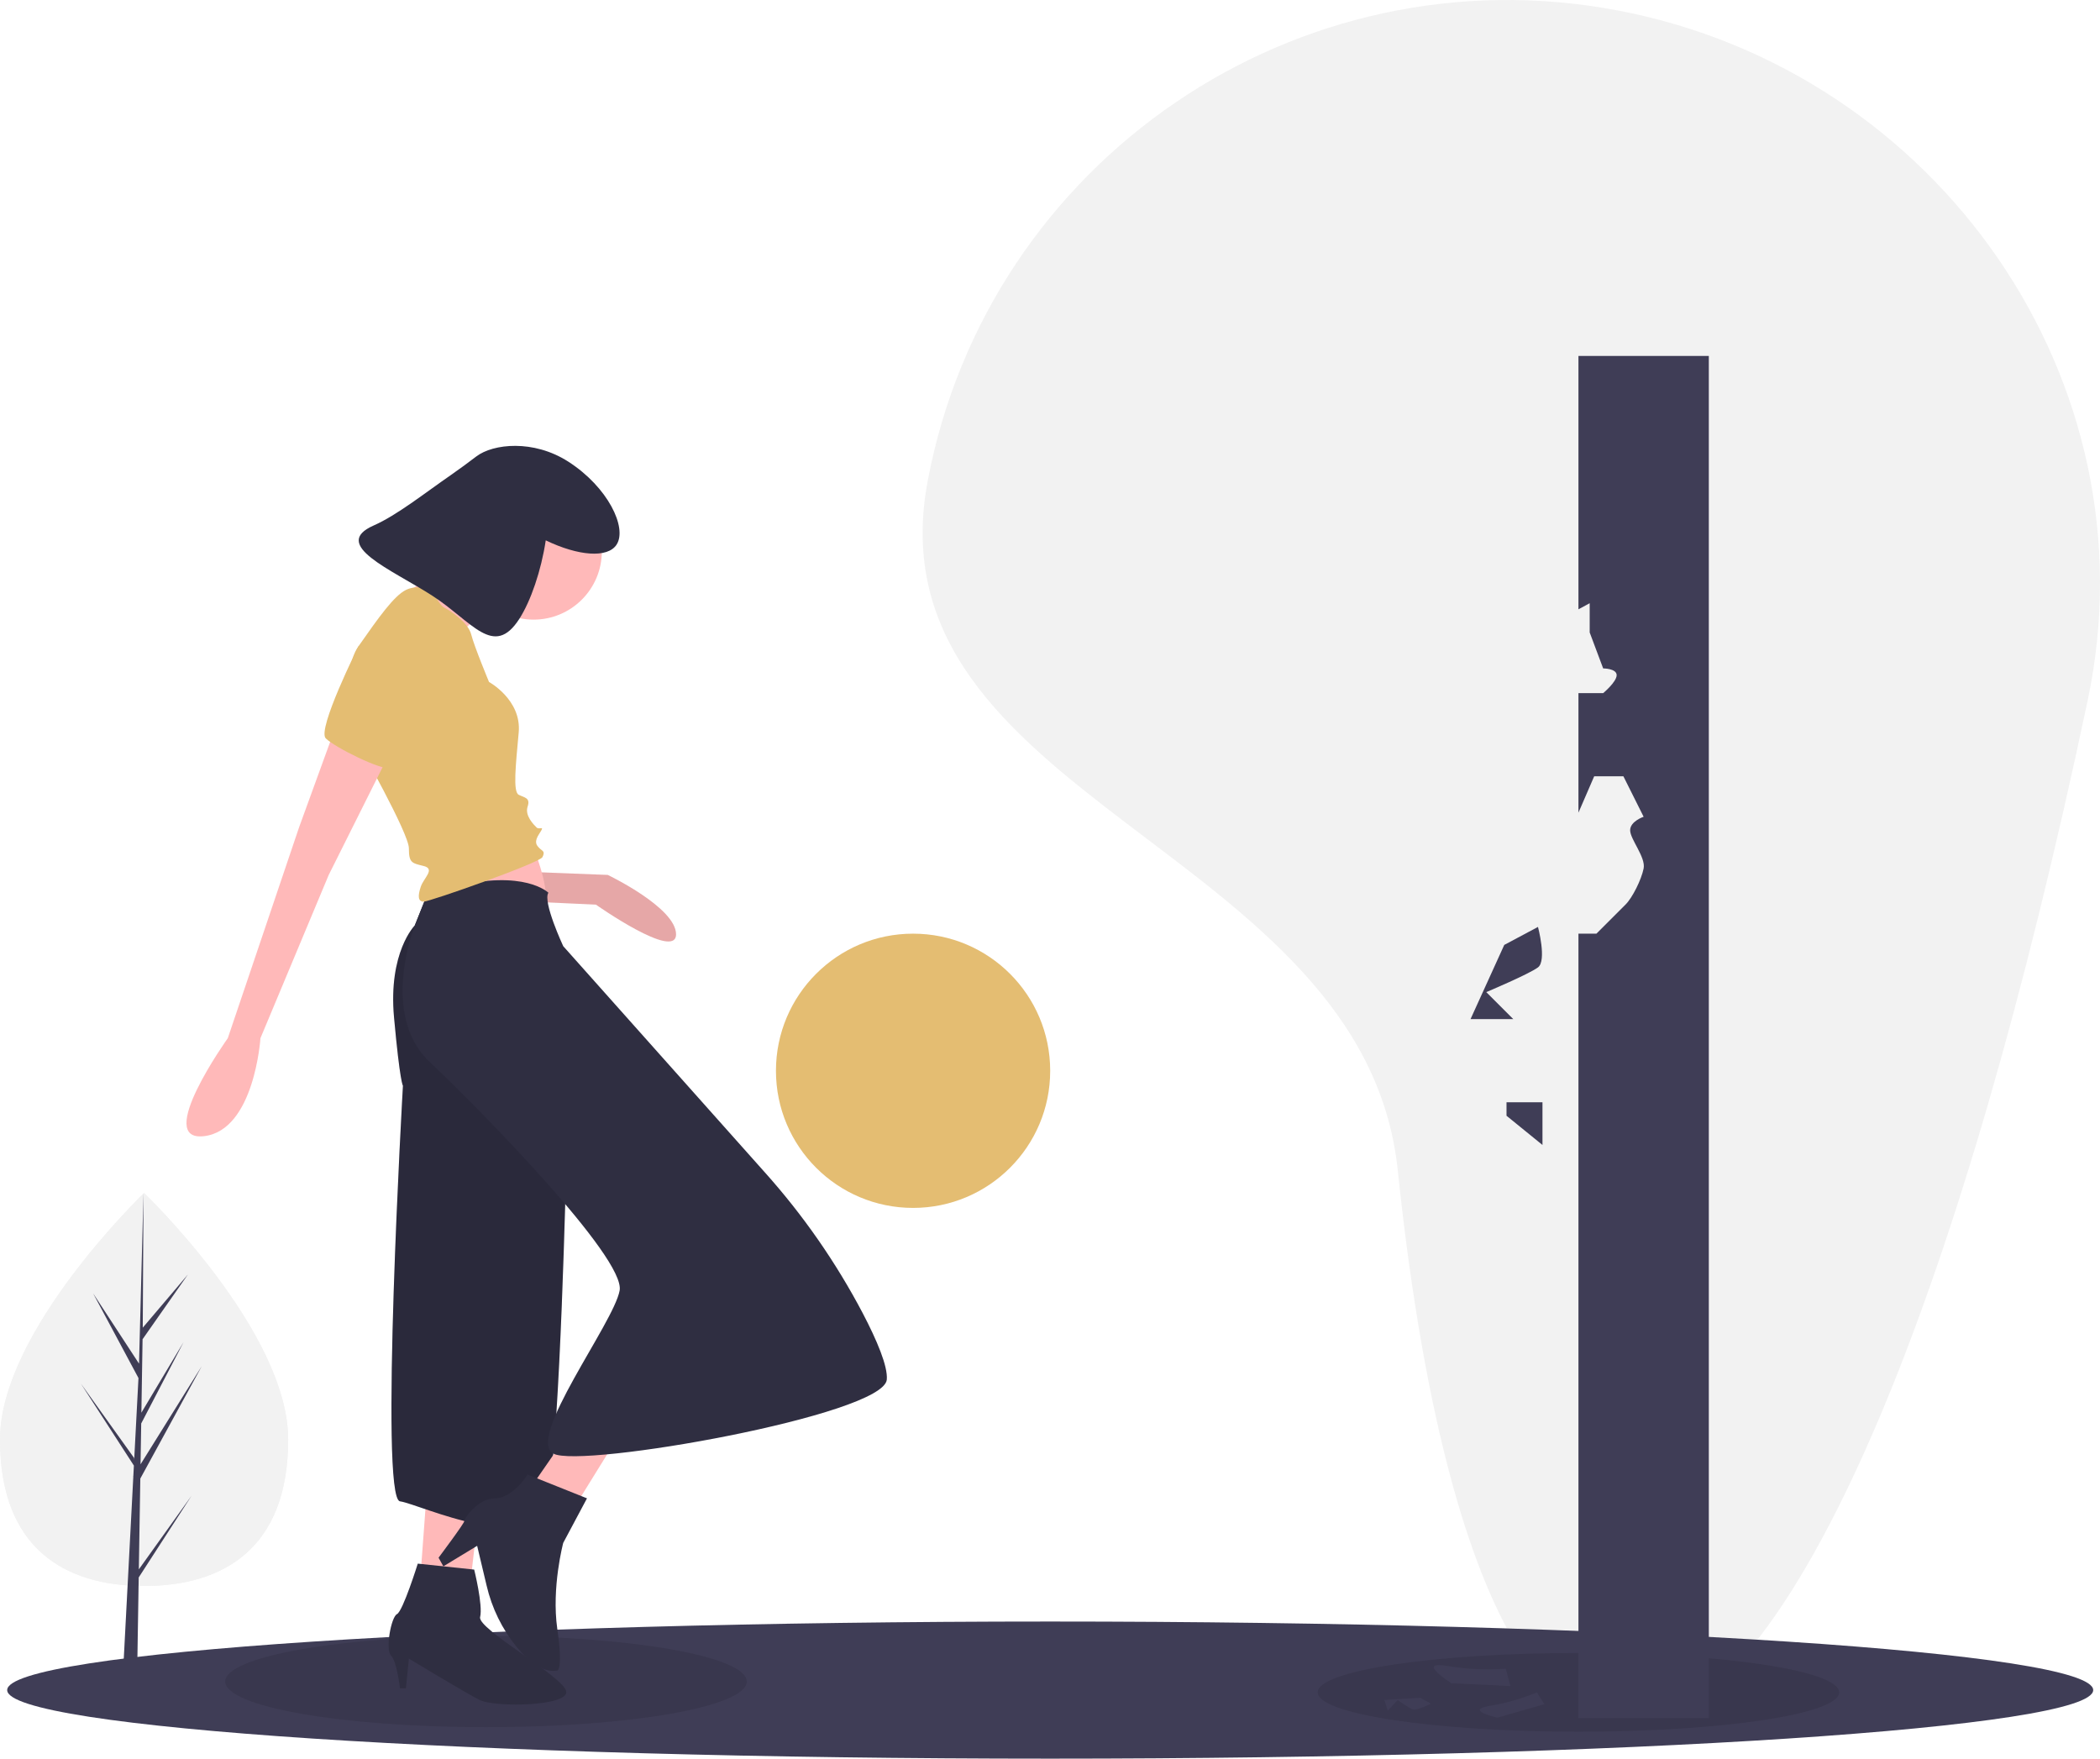
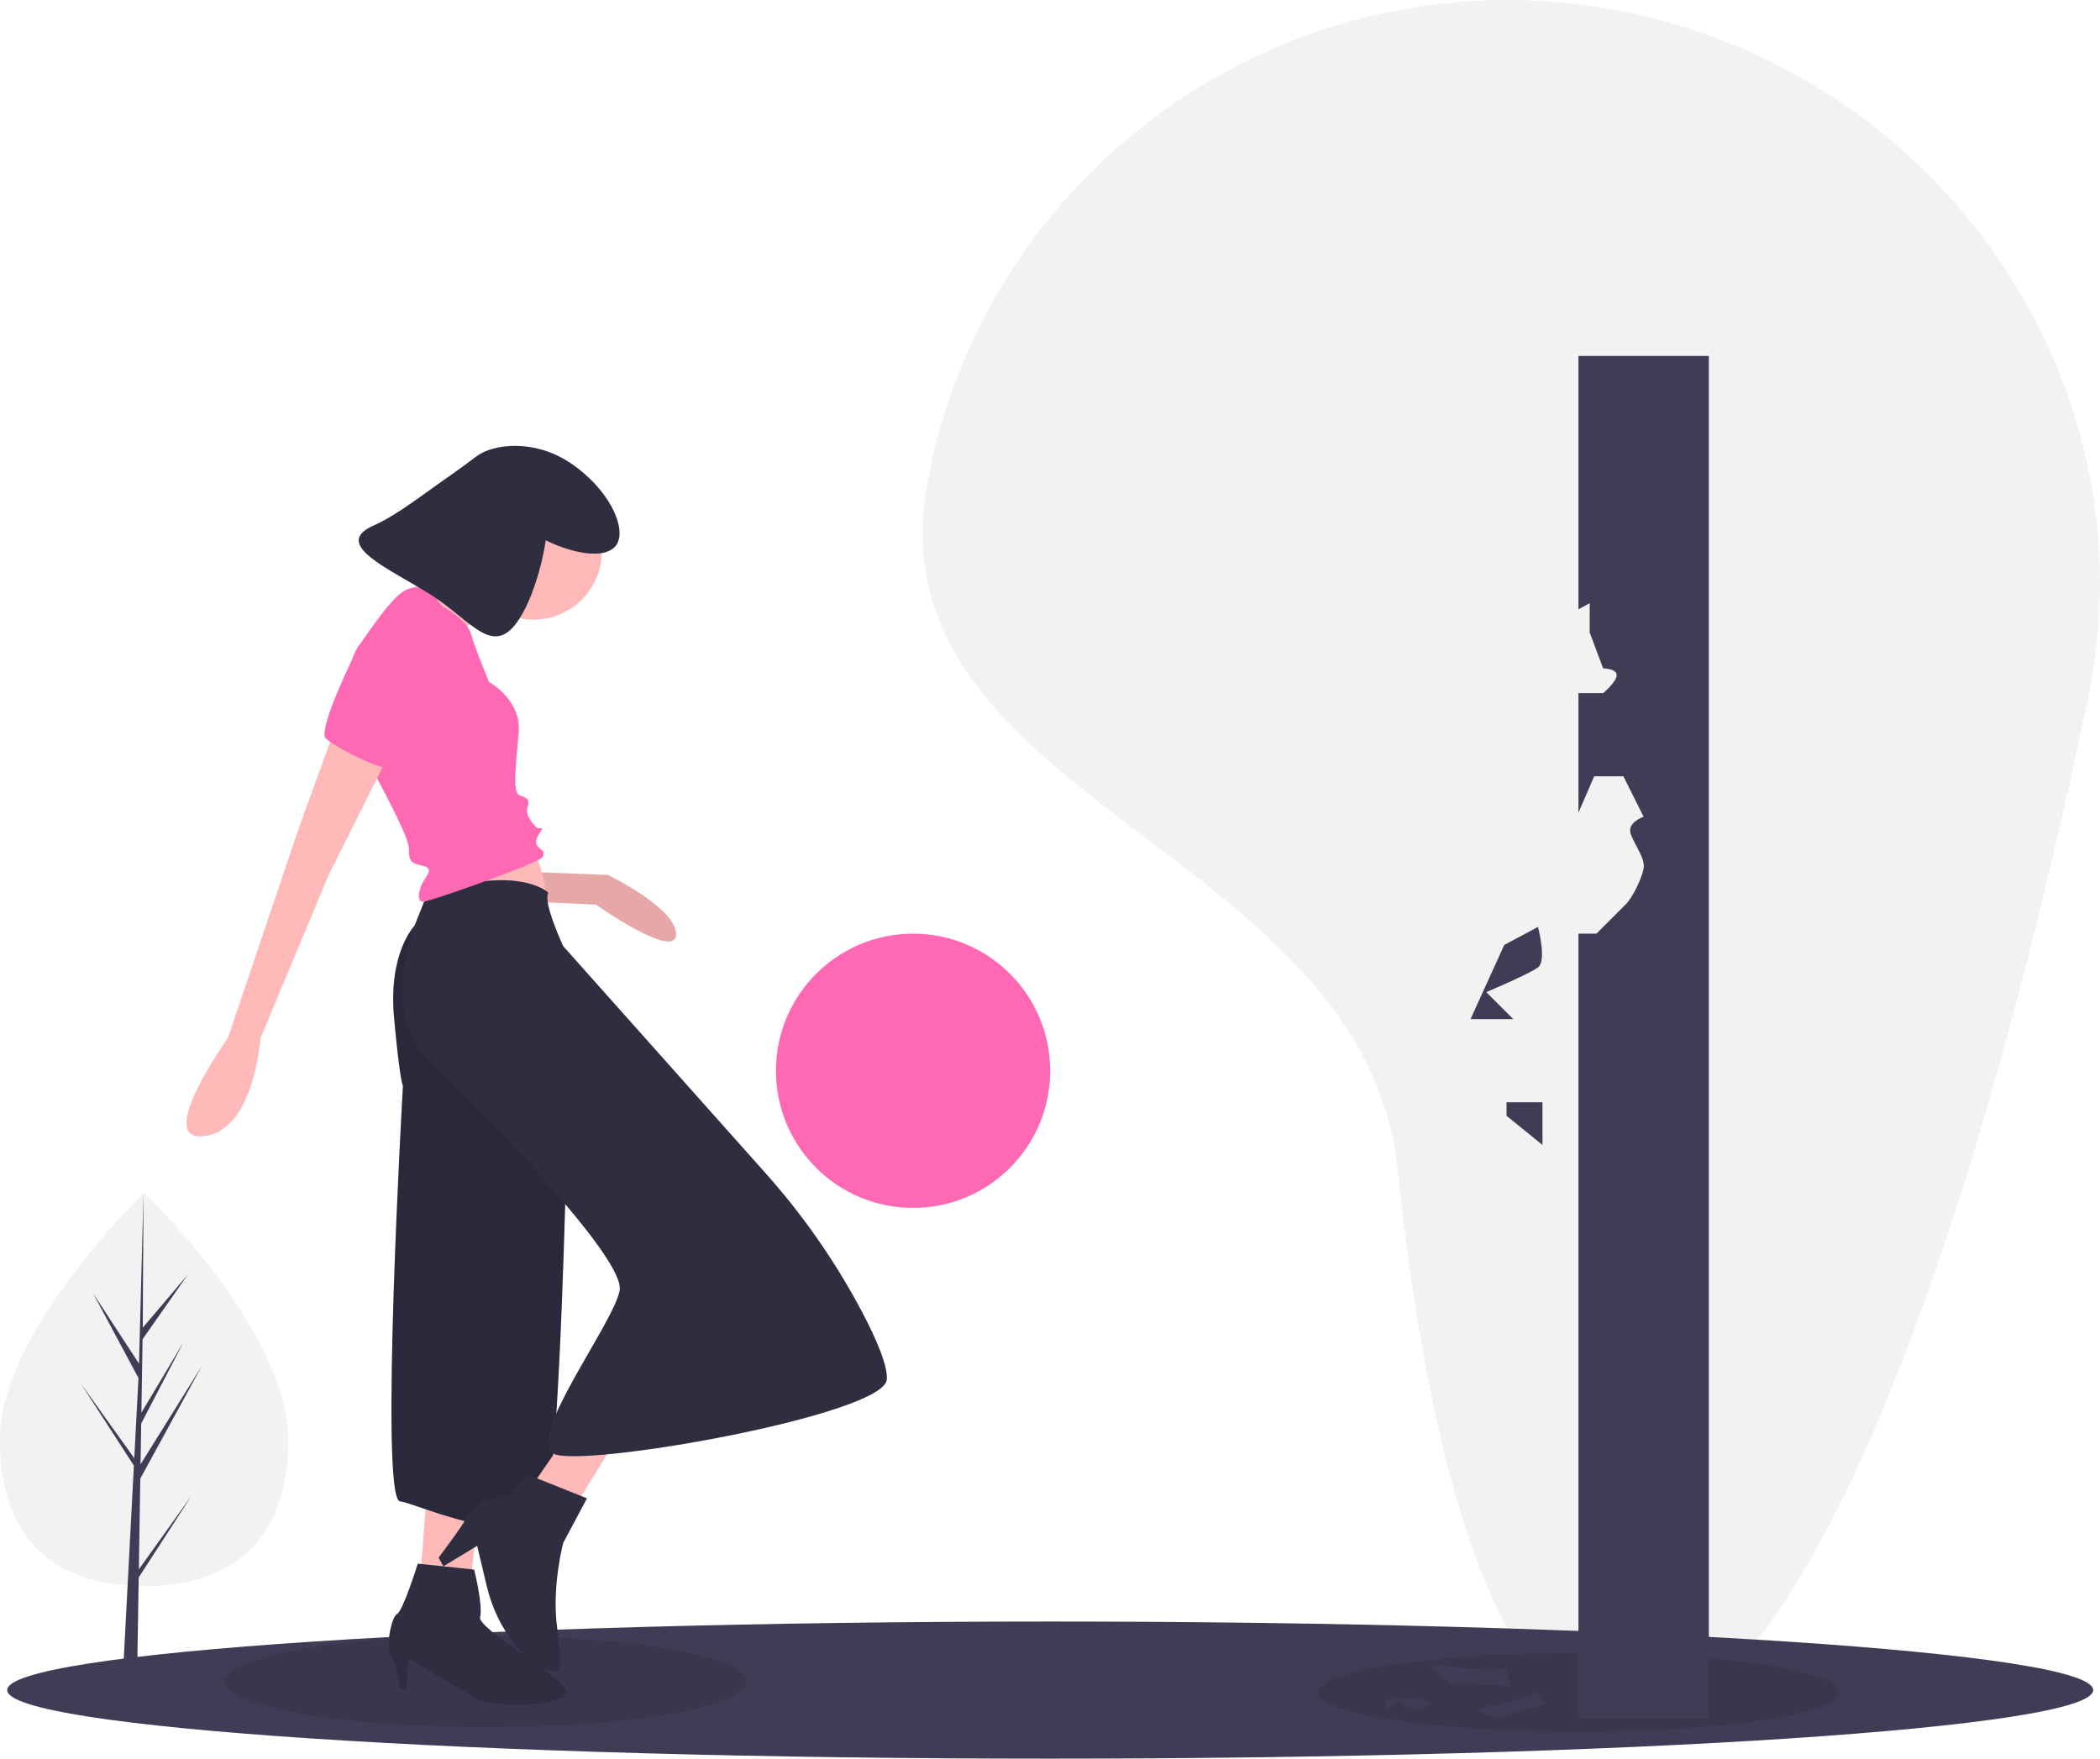
<svg xmlns="http://www.w3.org/2000/svg" id="e59d1ca7-5ac5-463b-833e-c7c6c1f03a86" data-name="Layer 1" width="934.219" height="782.347" viewBox="0 0 934.219 782.347">
  <path d="M754.715,579.477c39.873,381.522,192.901,330.194,306.92-209.086C1091.635,228.498,995.04,90.487,852.549,63.471s-279.904,66.595-306.92,209.086S739.64,435.233,754.715,579.477Z" transform="translate(-132.8907 -58.82664)" fill="#f2f2f2" />
  <path d="M261.087,699.231c0,48.273-28.698,65.129-64.098,65.129s-64.098-16.855-64.098-65.129,64.098-109.685,64.098-109.685S261.087,650.957,261.087,699.231Z" transform="translate(-132.8907 -58.82664)" fill="#f2f2f2" />
  <polygon points="61.763 698.148 62.42 657.748 89.74 607.767 62.522 651.41 62.818 633.244 81.647 597.084 62.896 628.437 62.896 628.437 63.426 595.765 83.589 566.977 63.51 590.628 63.842 530.719 61.757 610.027 61.929 606.756 41.429 575.378 61.6 613.036 59.69 649.525 59.633 648.556 36.001 615.536 59.561 651.978 59.323 656.541 59.28 656.61 59.299 656.984 54.453 749.559 60.928 749.559 61.705 701.743 85.208 665.39 61.763 698.148" fill="#f2f2f2" />
  <path d="M261.087,699.231c0,48.273-28.698,65.129-64.098,65.129s-64.098-16.855-64.098-65.129,64.098-109.685,64.098-109.685S261.087,650.957,261.087,699.231Z" transform="translate(-132.8907 -58.82664)" fill="#f2f2f2" />
  <polygon points="61.763 698.148 62.42 657.748 89.74 607.767 62.522 651.41 62.818 633.244 81.647 597.084 62.896 628.437 62.896 628.437 63.426 595.765 83.589 566.977 63.51 590.628 63.842 530.719 61.757 610.027 61.929 606.756 41.429 575.378 61.6 613.036 59.69 649.525 59.633 648.556 36.001 615.536 59.561 651.978 59.323 656.541 59.28 656.61 59.299 656.984 54.453 749.559 60.928 749.559 61.705 701.743 85.208 665.39 61.763 698.148" fill="#3f3d56" />
  <ellipse cx="467.196" cy="751.847" rx="464" ry="30.5" fill="#3f3d56" />
  <ellipse cx="216.196" cy="748.035" rx="116" ry="20.312" opacity="0.1" />
  <ellipse cx="702.196" cy="752.847" rx="116" ry="17.5" opacity="0.1" />
  <path d="M368.929,446.723l34.335,1.321s30.374,14.527,30.374,26.412-35.656-13.206-35.656-13.206l-29.053-1.321Z" transform="translate(-132.8907 -58.82664)" fill="#ffb9b9" />
  <path d="M368.929,446.723l34.335,1.321s30.374,14.527,30.374,26.412-35.656-13.206-35.656-13.206l-29.053-1.321Z" transform="translate(-132.8907 -58.82664)" opacity="0.1" />
  <path d="M370.25,436.159s6.603,15.847,5.282,23.771-51.503,5.282-51.503,5.282l7.924-23.771Z" transform="translate(-132.8907 -58.82664)" fill="#ffb9b9" />
  <polygon points="189.818 663.901 187.177 699.557 209.627 700.877 213.588 666.542 189.818 663.901" fill="#ffb9b9" />
  <path d="M322.708,457.288,317.426,470.494s-11.885,11.885-9.244,40.938,3.962,30.374,3.962,30.374S301.579,725.368,310.823,726.689s60.747,26.412,66.03-2.641S384.776,577.462,384.776,577.462L324.029,467.853Z" transform="translate(-132.8907 -58.82664)" fill="#2f2e41" />
  <path d="M322.708,457.288,317.426,470.494s-11.885,11.885-9.244,40.938,3.962,30.374,3.962,30.374S301.579,725.368,310.823,726.689s60.747,26.412,66.03-2.641S384.776,577.462,384.776,577.462L324.029,467.853Z" transform="translate(-132.8907 -58.82664)" opacity="0.1" />
  <polygon points="249.244 642.771 237.359 659.939 257.168 667.862 274.336 640.13 249.244 642.771" fill="#ffb9b9" />
  <circle cx="237.359" cy="245.273" r="30.374" fill="#ffb9b9" />
  <path d="M346.479,293.535s-26.412,27.732-34.335,29.053,27.732,23.771,27.732,23.771v-7.924s11.885-11.885,18.488-13.206S346.479,293.535,346.479,293.535Z" transform="translate(-132.8907 -58.82664)" fill="#ffb9b9" />
  <path d="M325.35,450.685,317.426,470.494s-15.847,39.618,6.603,60.747S411.188,618.4,408.547,632.927s-41.785,65.874-29.477,72.555,147.009-17.09,148.33-32.937c.495-5.943-4.395-17.457-10.701-29.528a310.742,310.742,0,0,0-43.624-62.73L383.456,479.738s-9.244-19.809-6.603-23.771c0,0-10.565-10.565-42.259-2.641Z" transform="translate(-132.8907 -58.82664)" fill="#2f2e41" />
  <path d="M318.747,754.421s-6.603,21.129-9.244,22.45-5.282,15.847-2.641,18.488,3.962,14.527,3.962,14.527h2.641l1.321-13.206s27.36,16.518,31.694,18.488c7.263,3.301,39.618,2.641,38.297-3.962s-39.618-27.732-38.297-33.015S343.838,757.063,343.838,757.063Z" transform="translate(-132.8907 -58.82664)" fill="#2f2e41" />
  <path d="M394.02,725.368l-26.412-10.565s-6.603,10.565-14.527,10.565S338.999,734.973,339.438,735.453s-11.447,16.327-11.447,16.327l2.134,3.839,15.034-9.121,4.213,17.696a67.516,67.516,0,0,0,13.349,27.291c5.181,6.304,11.637,11.652,18.093,10.478,0,0,2.641,0,0-18.488s2.641-38.297,2.641-38.297Z" transform="translate(-132.8907 -58.82664)" fill="#2f2e41" />
-   <path d="M325.35,321.267s2.641,6.603,5.282,7.924,10.565,6.603,11.885,11.885,7.924,21.129,7.924,21.129,14.527,7.924,13.206,22.45-2.641,26.412,0,27.732,5.282,1.321,3.962,5.282,2.641,7.924,3.962,9.244,3.962-1.321,1.321,2.641-1.321,5.282,0,6.603,2.641,1.321,1.321,3.962-50.183,19.809-52.824,19.809-2.641-2.641-1.321-6.603,6.603-7.924,1.321-9.244-6.603-1.321-6.603-7.924-22.45-46.221-22.45-46.221-9.244-30.374,0-43.58S308.182,323.908,313.464,321.267,325.35,321.267,325.35,321.267Z" transform="translate(-132.8907 -58.82664)" fill="#e4bd72" />
+   <path d="M325.35,321.267s2.641,6.603,5.282,7.924,10.565,6.603,11.885,11.885,7.924,21.129,7.924,21.129,14.527,7.924,13.206,22.45-2.641,26.412,0,27.732,5.282,1.321,3.962,5.282,2.641,7.924,3.962,9.244,3.962-1.321,1.321,2.641-1.321,5.282,0,6.603,2.641,1.321,1.321,3.962-50.183,19.809-52.824,19.809-2.641-2.641-1.321-6.603,6.603-7.924,1.321-9.244-6.603-1.321-6.603-7.924-22.45-46.221-22.45-46.221-9.244-30.374,0-43.58S308.182,323.908,313.464,321.267,325.35,321.267,325.35,321.267Z" transform="translate(-132.8907 -58.82664)" fill="#ff69b4" />
  <path d="M281.77,383.335,265.923,426.914l-31.694,93.762S201.214,566.897,223.664,564.256s25.091-43.58,25.091-43.58l30.374-72.633L306.861,392.579Z" transform="translate(-132.8907 -58.82664)" fill="#ffb9b9" />
-   <path d="M297.617,345.038l-5.282,1.321s-18.488,36.977-14.527,40.938,25.091,14.527,29.053,13.206,9.244-39.618,9.244-39.618Z" transform="translate(-132.8907 -58.82664)" fill="#e4bd72" />
+   <path d="M297.617,345.038l-5.282,1.321s-18.488,36.977-14.527,40.938,25.091,14.527,29.053,13.206,9.244-39.618,9.244-39.618Z" transform="translate(-132.8907 -58.82664)" fill="#ff69b4" />
  <path d="M299.173,292.568c10.246-4.505,22.644-14.368,34.418-22.506,3.816-2.638,7.531-5.406,11.228-8.208,7.451-5.647,25.382-7.606,40.858,2.318,17.688,11.342,26.32,29.437,21.531,36.906-3.959,6.175-17.102,5.092-31.532-1.876-2.029,13.519-6.668,26.992-11.736,34.896-11.468,17.885-21.116,1.023-39.001-10.444S279.725,301.12,299.173,292.568Z" transform="translate(-132.8907 -58.82664)" fill="#2f2e41" />
-   <circle cx="406.196" cy="476.347" r="61" fill="#e4bd72" />
+   <circle cx="406.196" cy="476.347" r="61" fill="#ff69b4" />
  <path d="M835.087,217.173V329.882l5-2.708v13l6,16s6,0,6,3-6,8-6,8h-11v53.173l7-16.173h13l9,18s-6,2-6,6,7,12,6,17-5,13-8,16l-13,13h-8v349h58v-606Z" transform="translate(-132.8907 -58.82664)" fill="#3f3d56" />
  <path d="M802.087,479.173l15-8s4,15,0,18-23,11-23,11l12,12h-19Z" transform="translate(-132.8907 -58.82664)" fill="#3f3d56" />
  <path d="M764.717,814.1l4.791,2.632s-6.391,3.158-8.057,2.581-6.78-4.218-6.78-4.218l-4.403,4.744-1.533-4.787Z" transform="translate(-132.8907 -58.82664)" fill="#3f3d56" />
  <path d="M778.609,807.637s-16.183-10.155-2.072-7.727a109.907,109.907,0,0,0,26.219,1.251l2.072,7.727Z" transform="translate(-132.8907 -58.82664)" fill="#3f3d56" />
  <path d="M799.034,822.94s-15.017-3.358-3.366-5.258a96.314,96.314,0,0,0,20.917-5.979l3.366,5.258Z" transform="translate(-132.8907 -58.82664)" fill="#3f3d56" />
  <polygon points="670.196 496.347 670.196 490.347 686.196 490.347 686.196 509.347 670.196 496.347" fill="#3f3d56" />
</svg>
